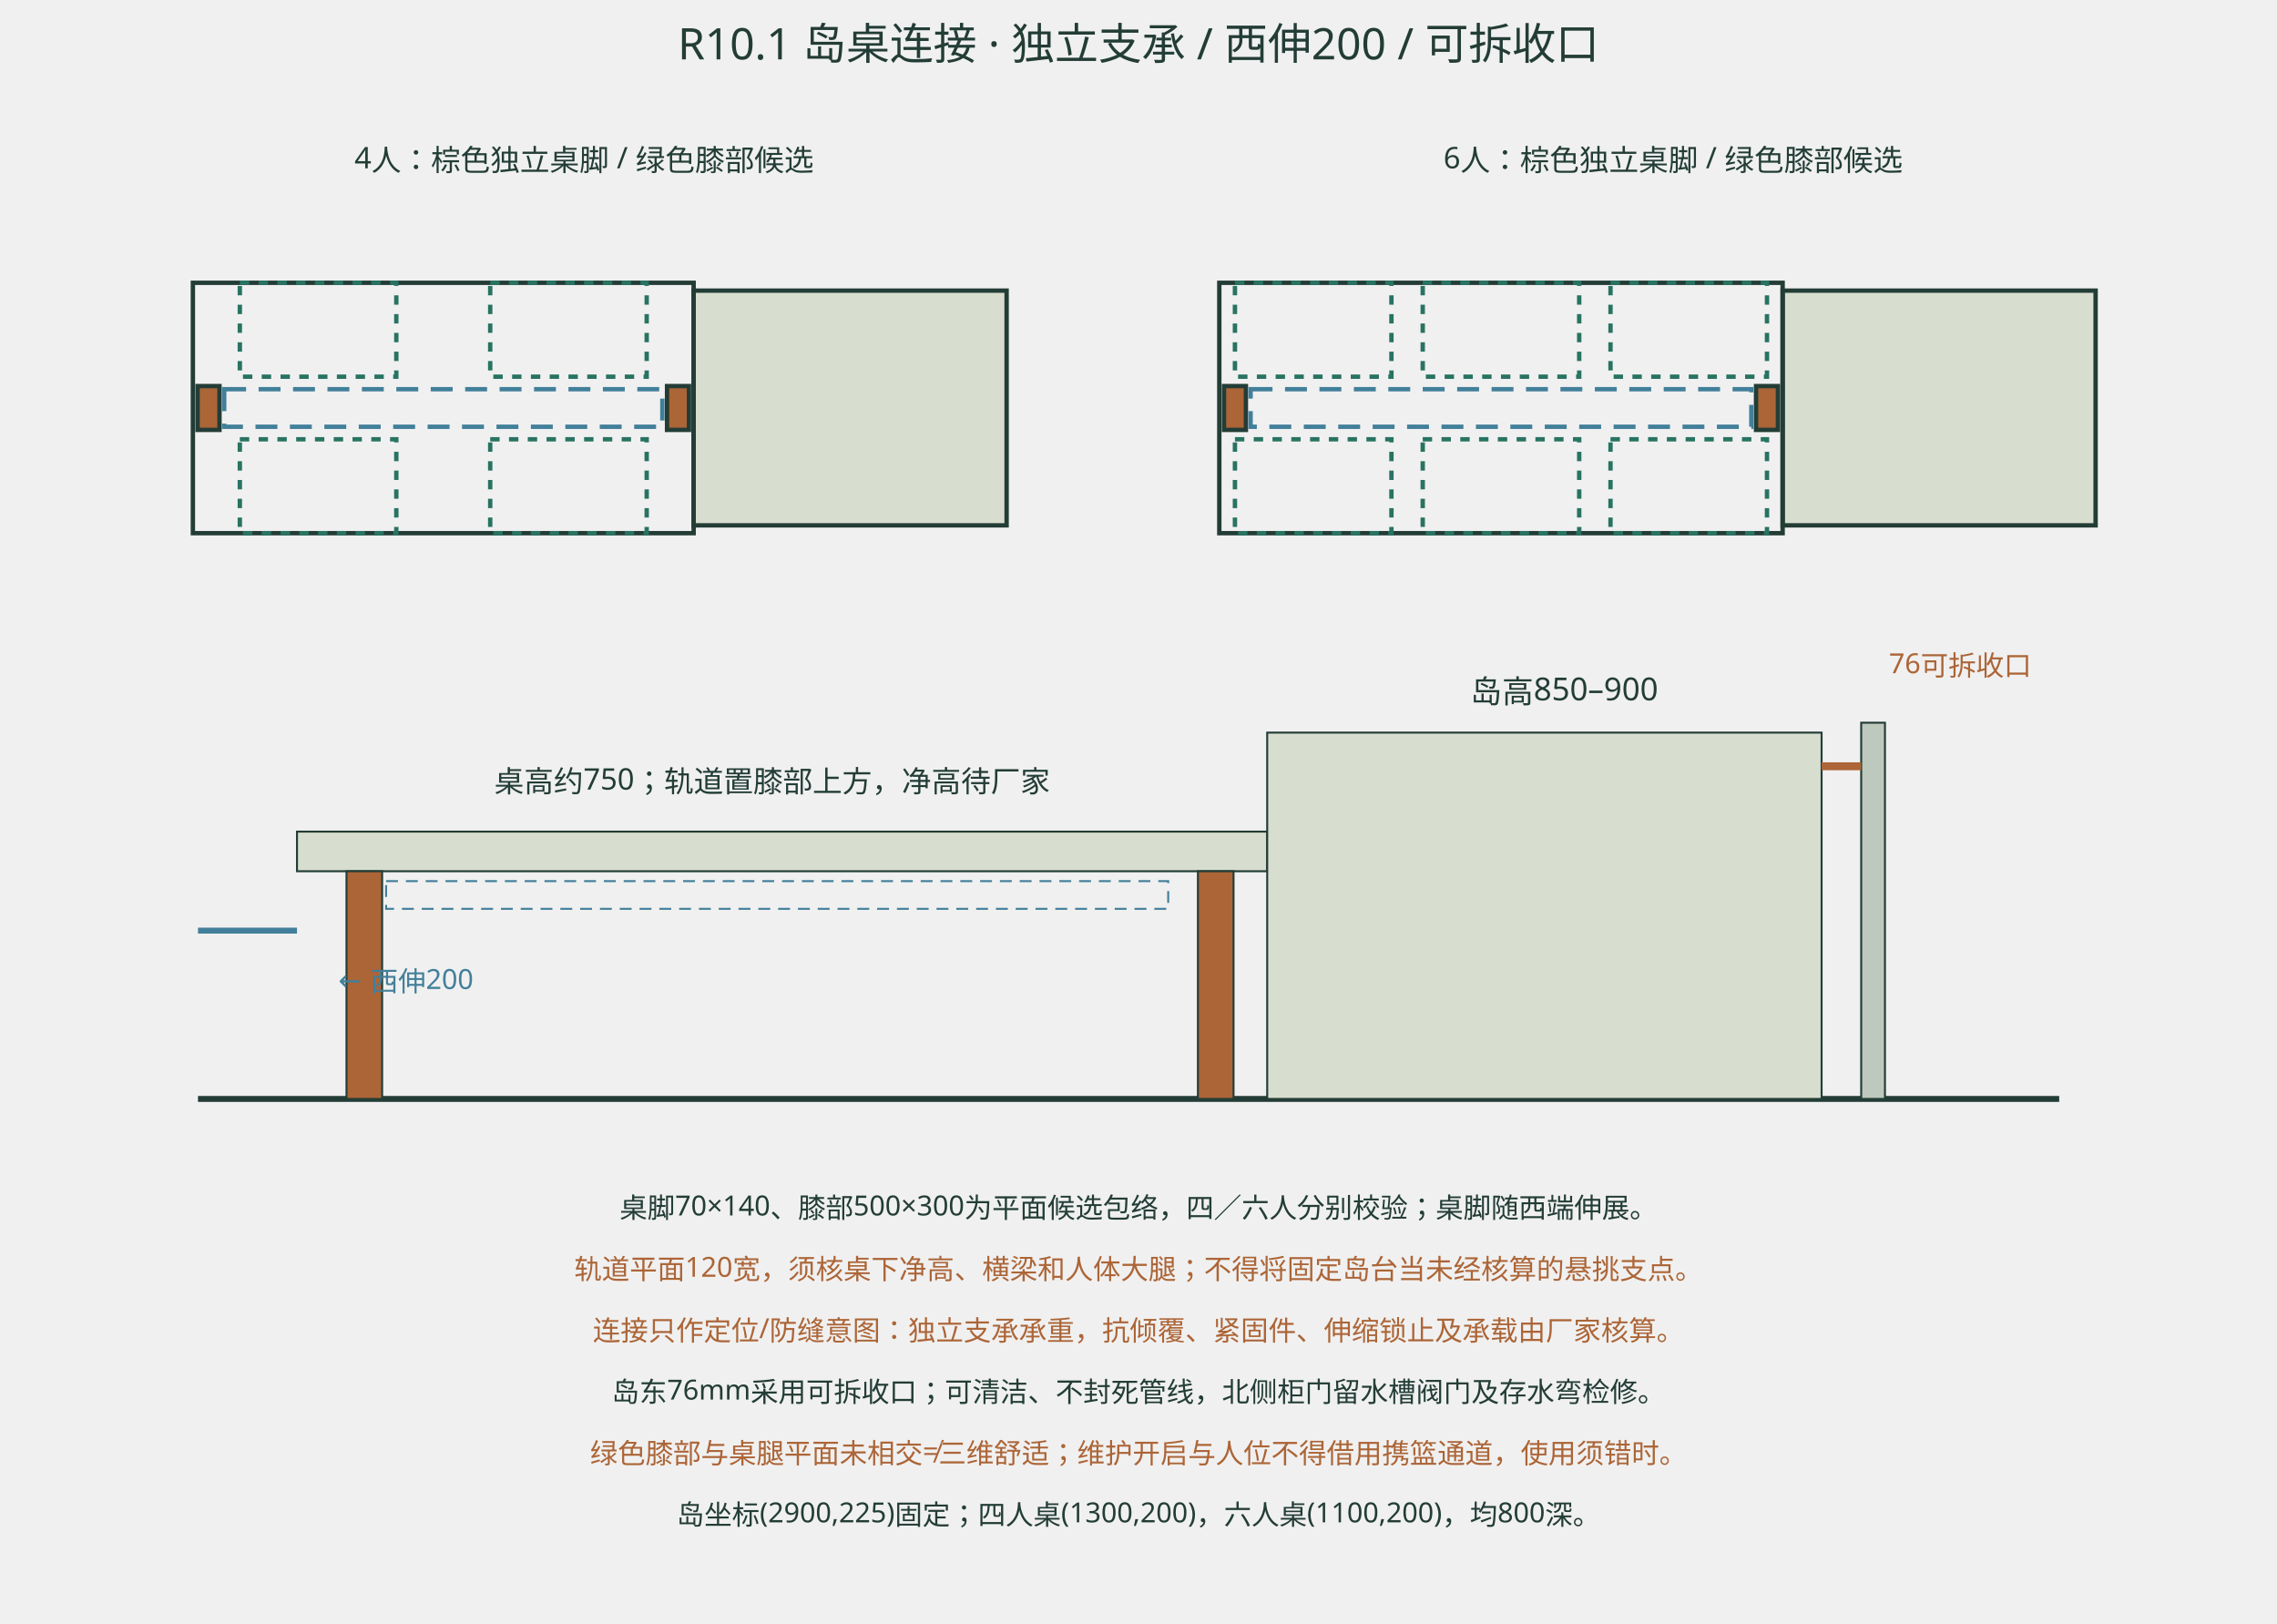
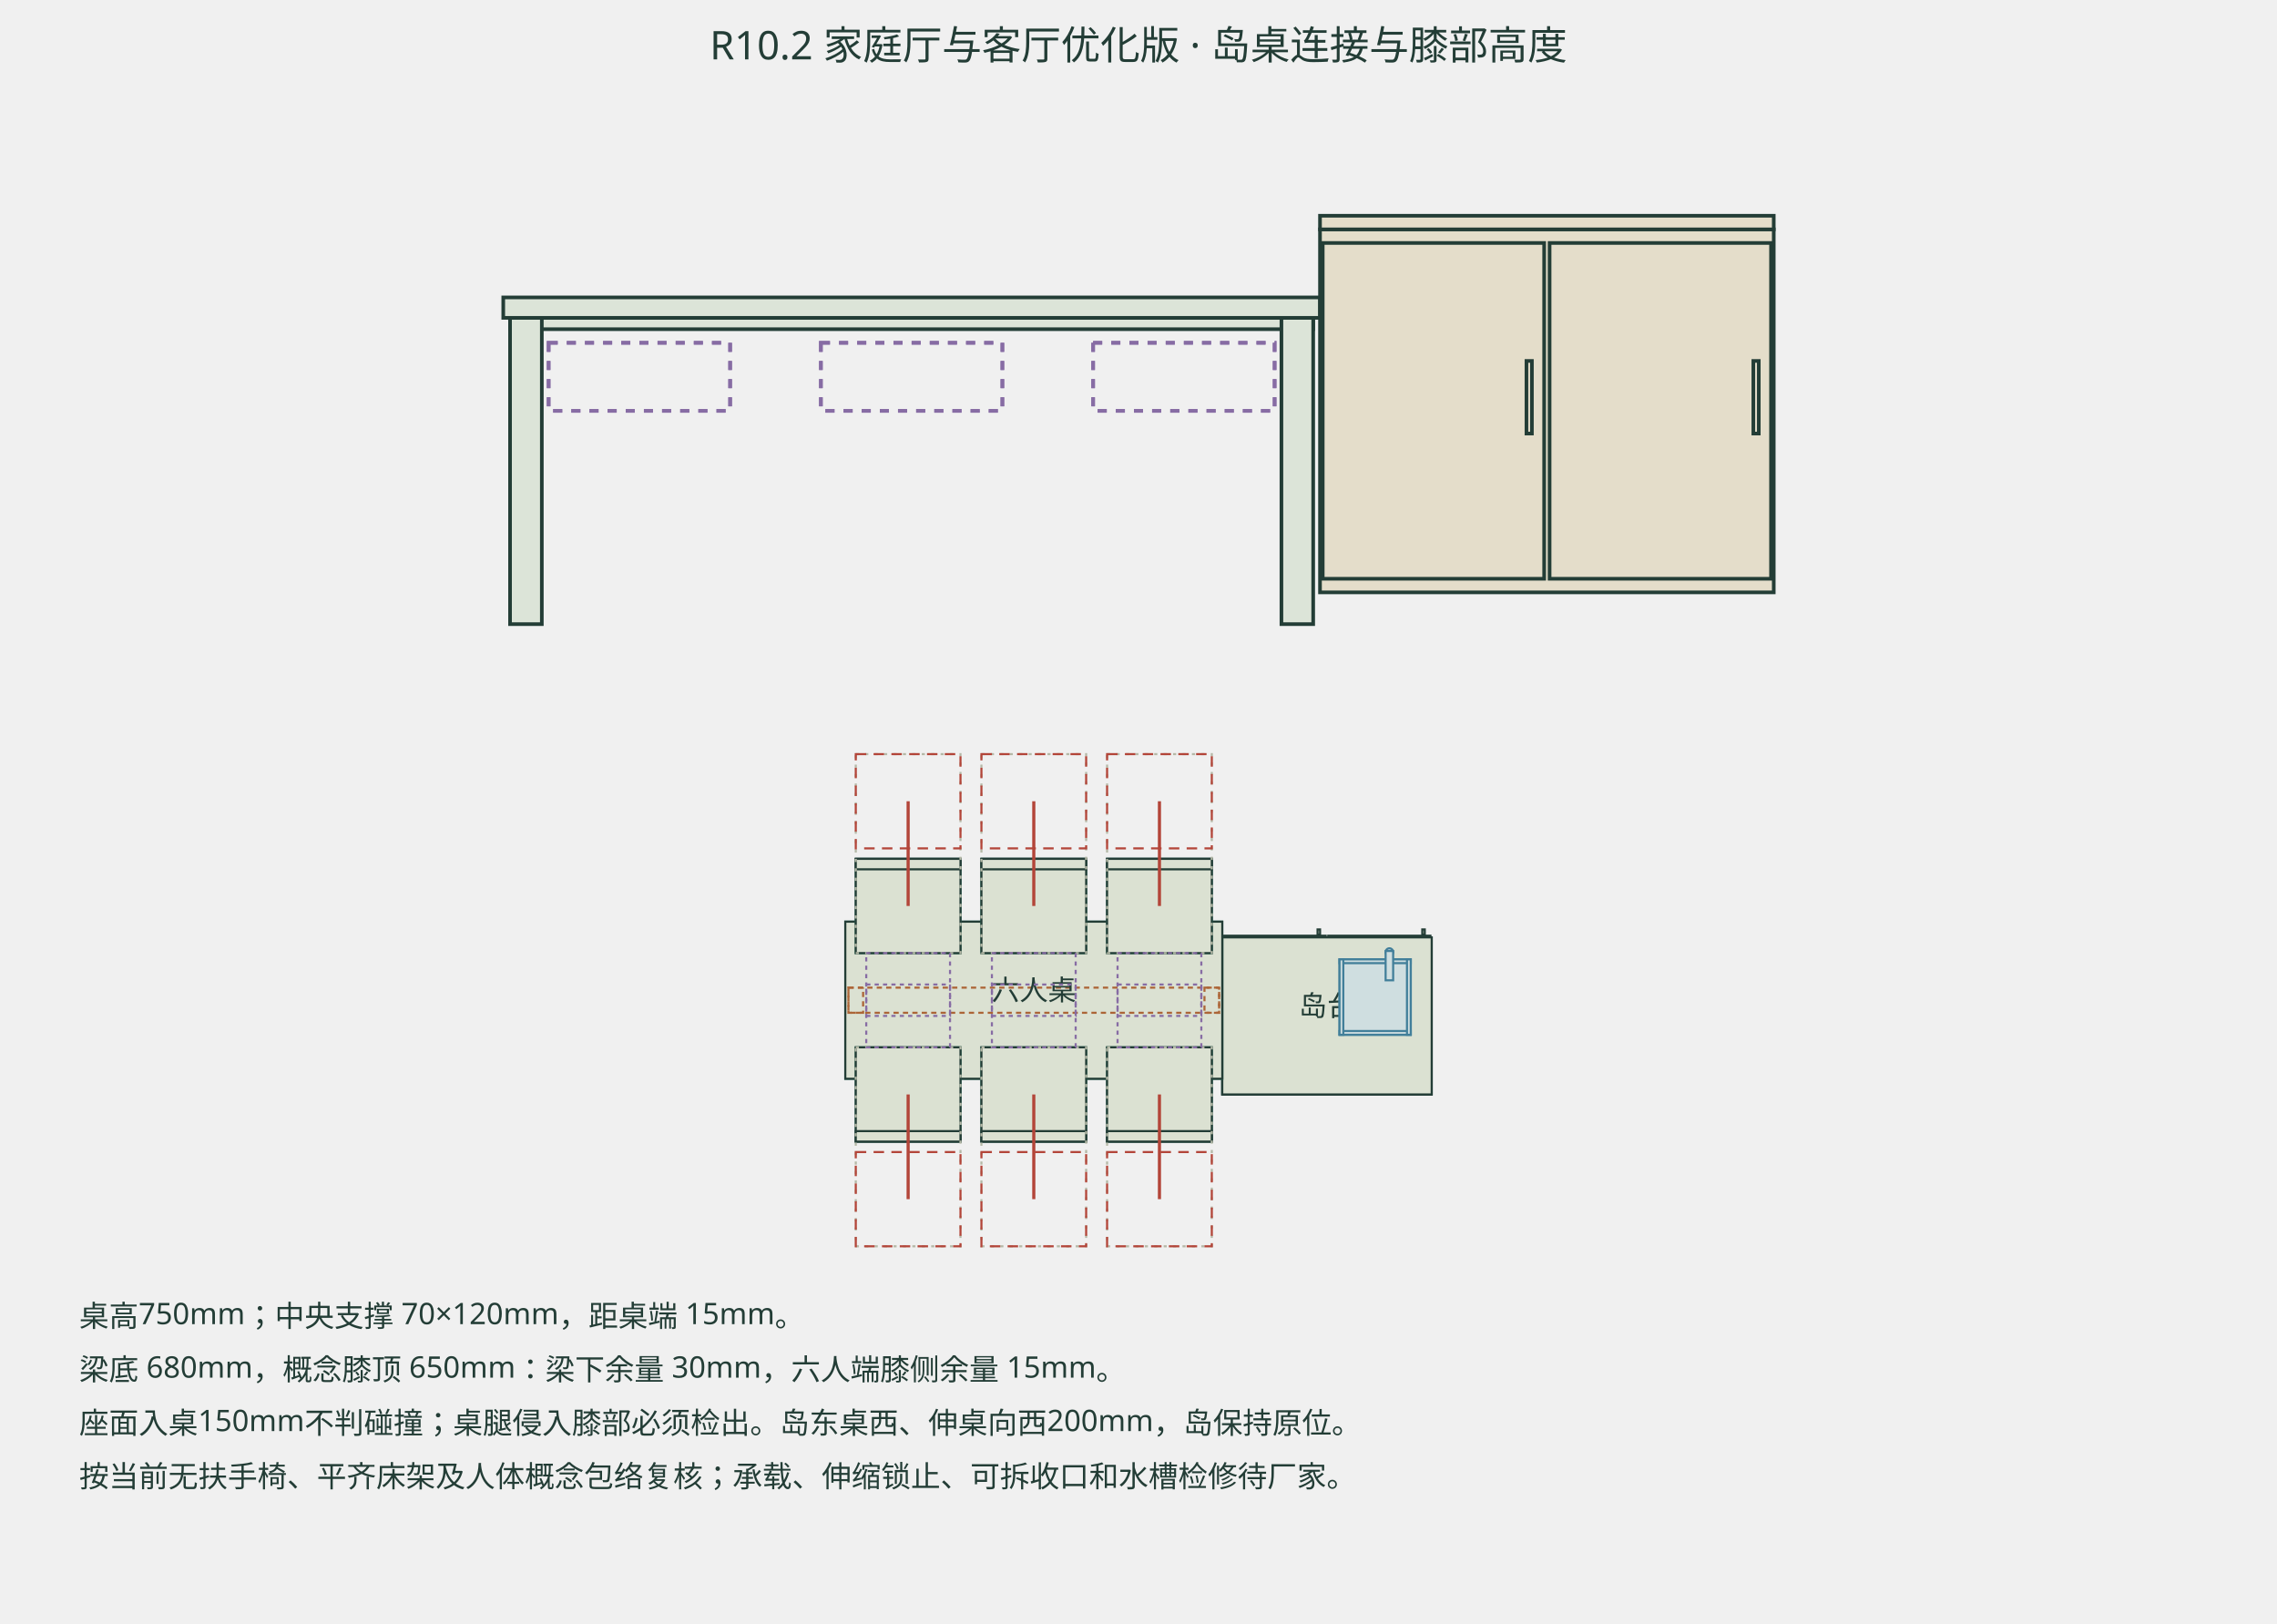
- <svg xmlns="http://www.w3.org/2000/svg" viewBox="0 0 1150 820" role="img" aria-label="R10.1 岛桌连接 · 独立支承 / 西伸200 / 可拆收口">
-   <g font-family="Microsoft YaHei, sans-serif">
-     <text x="575.0" y="30" font-size="22" fill="#233d36" text-anchor="middle">R10.1 岛桌连接 · 独立支承 / 西伸200 / 可拆收口</text>
-     <svg x="50" y="110" width="490" height="200" viewBox="1000 50 3100 1150">
-       <g data-model="a398ea4fa54fd755995154d0015040b848deebf1966e73c0f9668fc84c76d69b" transform="translate(0 0) scale(1)">
-         <g stroke-width="14">
-           <g data-object="island" data-box="2900,225,1000,750">
-             <rect x="2900" y="225" width="1000" height="750" fill="#d8decf" stroke="#233d36" stroke-dasharray="" />
-           </g>
-           <g data-object="table" data-box="1300,200,1600,800">
-             <rect x="1300" y="200" width="1600" height="800" fill="none" stroke="#233d36" stroke-dasharray="" />
-           </g>
-           <g data-object="leg-4-0" data-box="1315,530,70,140">
-             <rect x="1315" y="530" width="70" height="140" fill="#ac6537" stroke="#233d36" stroke-dasharray="" />
-           </g>
-           <g data-object="leg-4-1" data-box="2815,530,70,140">
-             <rect x="2815" y="530" width="70" height="140" fill="#ac6537" stroke="#233d36" stroke-dasharray="" />
-           </g>
-           <g data-object="knee-4-0" data-box="1450.0,200,500,300">
-             <rect x="1450.0" y="200" width="500" height="300" fill="none" stroke="#287361" stroke-dasharray="30 30" />
-           </g>
-           <g data-object="knee-4-1" data-box="1450.0,700,500,300">
-             <rect x="1450.0" y="700" width="500" height="300" fill="none" stroke="#287361" stroke-dasharray="30 30" />
-           </g>
-           <g data-object="knee-4-2" data-box="2250.0,200,500,300">
-             <rect x="2250.0" y="200" width="500" height="300" fill="none" stroke="#287361" stroke-dasharray="30 30" />
-           </g>
-           <g data-object="knee-4-3" data-box="2250.0,700,500,300">
-             <rect x="2250.0" y="700" width="500" height="300" fill="none" stroke="#287361" stroke-dasharray="30 30" />
-           </g>
-           <g data-object="rail" data-box="1400,540,1400,120">
-             <rect x="1400" y="540" width="1400" height="120" fill="none" stroke="#427f9a" stroke-dasharray="70 40" />
+ <svg xmlns="http://www.w3.org/2000/svg" viewBox="0 0 1150 820" role="img">
+   <g font-family="Microsoft YaHei,sans-serif">
+     <text x="575.0" y="30" font-size="20" fill="#233d36" text-anchor="middle">R10.2 家庭厅与客厅优化版 · 岛桌连接与膝部高度</text>
+     <svg x="30" y="70" width="1090" height="275" viewBox="1000 -1100 3000 1200">
+       <defs>
+         <clipPath id="clip_8c049fd39115">
+           <rect x="1000" y="-1100" width="3000" height="1200" fill="white" stroke="none" stroke-dasharray="" />
+         </clipPath>
+       </defs>
+       <g clip-path="url(#clip_8c049fd39115)">
+         <g data-model="f4d17fa99b07b56395af44943bc0527c9c5430929c94793991c00c225e3214c0" transform="translate(0 0) scale(1)">
+           <g stroke-width="8">
+             <polygon data-part="table6_beam" data-axes="0,2" points="1115,-705 2885,-705 2885,-680 1115,-680" fill="#dce4d8" stroke="#233d36" stroke-dasharray="" />
+             <polygon data-part="table6_support0" data-axes="0,2" points="1115,-705 1185,-705 1185,-30.0 1115,-30.0" fill="#dce4d8" stroke="#233d36" stroke-dasharray="" />
+             <polygon data-part="table6_support1" data-axes="0,2" points="2815,-705 2885,-705 2885,-30.0 2815,-30.0" fill="#dce4d8" stroke="#233d36" stroke-dasharray="" />
+             <polygon data-part="table6_top" data-axes="0,2" points="1100,-750.0 2900,-750.0 2900,-705 1100,-705" fill="#dce4d8" stroke="#233d36" stroke-dasharray="" />
+             <rect x="1200" y="-650.0" width="400" height="150" fill="none" stroke="#876ca4" stroke-dasharray="20 20" />
+             <rect x="1800.0" y="-650.0" width="400" height="150" fill="none" stroke="#876ca4" stroke-dasharray="20 20" />
+             <rect x="2400.0" y="-650.0" width="400" height="150" fill="none" stroke="#876ca4" stroke-dasharray="20 20" />
+             <rect x="1200" y="-650.0" width="400" height="150" fill="none" stroke="#876ca4" stroke-dasharray="20 20" />
+             <rect x="1800.0" y="-650.0" width="400" height="150" fill="none" stroke="#876ca4" stroke-dasharray="20 20" />
+             <rect x="2400.0" y="-650.0" width="400" height="150" fill="none" stroke="#876ca4" stroke-dasharray="20 20" />
+             <polygon data-part="island_carcass" data-axes="0,2" points="2900,-900 3900,-900 3900,-100 2900,-100" fill="#e4ddca" stroke="#233d36" stroke-dasharray="" />
+             <polygon data-part="island_counter" data-axes="0,2" points="2900,-930 3900,-930 3900,-900 2900,-900" fill="#e4ddca" stroke="#233d36" stroke-dasharray="" />
+             <polygon data-part="island_front0" data-axes="0,2" points="2906,-870.0 3394,-870.0 3394,-130.0 2906,-130.0" fill="#e4ddca" stroke="#233d36" stroke-dasharray="" />
+             <polygon data-part="island_front1" data-axes="0,2" points="3406,-870.0 3894,-870.0 3894,-130.0 3406,-130.0" fill="#e4ddca" stroke="#233d36" stroke-dasharray="" />
+             <polygon data-part="island_pull0" data-axes="0,2" points="3355,-610 3367,-610 3367,-450 3355,-450" fill="#e4ddca" stroke="#233d36" stroke-dasharray="" />
+             <polygon data-part="island_pull1" data-axes="0,2" points="3855,-610 3867,-610 3867,-450 3855,-450" fill="#e4ddca" stroke="#233d36" stroke-dasharray="" />
          </g>
        </g>
      </g>
    </svg>
-     <text x="295" y="85" font-size="15" fill="#233d36" text-anchor="middle">4人：棕色独立桌脚 / 绿色膝部候选</text>
-     <svg x="600" y="110" width="490" height="200" viewBox="1000 50 3100 1150">
-       <g data-model="a398ea4fa54fd755995154d0015040b848deebf1966e73c0f9668fc84c76d69b" transform="translate(0 0) scale(1)">
-         <g stroke-width="14">
-           <g data-object="island" data-box="2900,225,1000,750">
-             <rect x="2900" y="225" width="1000" height="750" fill="#d8decf" stroke="#233d36" stroke-dasharray="" />
-           </g>
-           <g data-object="table" data-box="1100,200,1800,800">
-             <rect x="1100" y="200" width="1800" height="800" fill="none" stroke="#233d36" stroke-dasharray="" />
-           </g>
-           <g data-object="leg-6-0" data-box="1115,530,70,140">
-             <rect x="1115" y="530" width="70" height="140" fill="#ac6537" stroke="#233d36" stroke-dasharray="" />
-           </g>
-           <g data-object="leg-6-1" data-box="2815,530,70,140">
-             <rect x="2815" y="530" width="70" height="140" fill="#ac6537" stroke="#233d36" stroke-dasharray="" />
-           </g>
-           <g data-object="knee-6-0" data-box="1150.0,200,500,300">
-             <rect x="1150.0" y="200" width="500" height="300" fill="none" stroke="#287361" stroke-dasharray="30 30" />
-           </g>
-           <g data-object="knee-6-1" data-box="1150.0,700,500,300">
-             <rect x="1150.0" y="700" width="500" height="300" fill="none" stroke="#287361" stroke-dasharray="30 30" />
-           </g>
-           <g data-object="knee-6-2" data-box="1750.0,200,500,300">
-             <rect x="1750.0" y="200" width="500" height="300" fill="none" stroke="#287361" stroke-dasharray="30 30" />
-           </g>
-           <g data-object="knee-6-3" data-box="1750.0,700,500,300">
-             <rect x="1750.0" y="700" width="500" height="300" fill="none" stroke="#287361" stroke-dasharray="30 30" />
-           </g>
-           <g data-object="knee-6-4" data-box="2350.0,200,500,300">
-             <rect x="2350.0" y="200" width="500" height="300" fill="none" stroke="#287361" stroke-dasharray="30 30" />
-           </g>
-           <g data-object="knee-6-5" data-box="2350.0,700,500,300">
-             <rect x="2350.0" y="700" width="500" height="300" fill="none" stroke="#287361" stroke-dasharray="30 30" />
-           </g>
-           <g data-object="rail" data-box="1200,540,1600,120">
-             <rect x="1200" y="540" width="1600" height="120" fill="none" stroke="#427f9a" stroke-dasharray="70 40" />
+     <svg x="30" y="365" width="1090" height="275" viewBox="950 -800 3100 2600">
+       <defs>
+         <clipPath id="clip_21e76651a3c5">
+           <rect x="950" y="-800" width="3100" height="2600" fill="white" stroke="none" stroke-dasharray="" />
+         </clipPath>
+       </defs>
+       <g clip-path="url(#clip_21e76651a3c5)">
+         <g data-model="f4d17fa99b07b56395af44943bc0527c9c5430929c94793991c00c225e3214c0" transform="translate(0 0) scale(1)">
+           <g stroke-width="10">
+             <g data-config-object="fridge" data-box="100.0,2248.0,975.0,750.0">
+               <rect x="100.0" y="2248.0" width="975.0" height="750.0" fill="none" stroke="#287361" stroke-dasharray="" />
+             </g>
+             <polygon data-part="fridge_carcass" data-axes="0,1" points="100,2248 1075,2248 1075,2998 100,2998" fill="#dbe1d2" stroke="#233d36" stroke-dasharray="" />
+             <polygon data-part="fridge_front0" data-axes="0,1" points="106,2240 581.5,2240 581.5,2260 106,2260" fill="#dbe1d2" stroke="#233d36" stroke-dasharray="" />
+             <polygon data-part="fridge_front1" data-axes="0,1" points="593.5,2240 1069,2240 1069,2260 593.5,2260" fill="#dbe1d2" stroke="#233d36" stroke-dasharray="" />
+             <polygon data-part="fridge_pull0" data-axes="0,1" points="542.5,2210 554.5,2210 554.5,2235 542.5,2235" fill="#dbe1d2" stroke="#233d36" stroke-dasharray="" />
+             <polygon data-part="fridge_pull1" data-axes="0,1" points="1030,2210 1042,2210 1042,2235 1030,2235" fill="#dbe1d2" stroke="#233d36" stroke-dasharray="" />
+             <text x="587.5" y="2623.0" font-size="135" fill="#233d36" text-anchor="middle">冰箱</text>
+             <g data-config-object="tower" data-box="1075.0,2398.0,600.0,600.0">
+               <rect x="1075.0" y="2398.0" width="600.0" height="600.0" fill="none" stroke="#287361" stroke-dasharray="" />
+             </g>
+             <polygon data-part="tower_carcass" data-axes="0,1" points="1075,2398.0 1675,2398.0 1675,2998 1075,2998" fill="#dbe1d2" stroke="#233d36" stroke-dasharray="" />
+             <polygon data-part="tower_front0" data-axes="0,1" points="1081,2390 1669,2390 1669,2410 1081,2410" fill="#dbe1d2" stroke="#233d36" stroke-dasharray="" />
+             <polygon data-part="oven" data-axes="0,1" points="1100,2363 1650,2363 1650,2398.0 1100,2398.0" fill="#dbe1d2" stroke="#233d36" stroke-dasharray="" />
+             <polygon data-part="oven_handle" data-axes="0,1" points="1165,2333 1585,2333 1585,2363 1165,2363" fill="#dbe1d2" stroke="#233d36" stroke-dasharray="" />
+             <polygon data-part="tower_pull0" data-axes="0,1" points="1630.0,2360 1642,2360 1642,2385 1630.0,2385" fill="#dbe1d2" stroke="#233d36" stroke-dasharray="" />
+             <polygon data-part="steam_oven" data-axes="0,1" points="1100,2363 1650,2363 1650,2398.0 1100,2398.0" fill="#dbe1d2" stroke="#233d36" stroke-dasharray="" />
+             <polygon data-part="steam_oven_handle" data-axes="0,1" points="1165,2333 1585,2333 1585,2363 1165,2363" fill="#dbe1d2" stroke="#233d36" stroke-dasharray="" />
+             <text x="1375.0" y="2698.0" font-size="135" fill="#233d36" text-anchor="middle">蒸／烤</text>
+             <g data-config-object="coffee" data-box="1675.0,2398.0,1800.0,600.0">
+               <rect x="1675.0" y="2398.0" width="1800.0" height="600.0" fill="none" stroke="#287361" stroke-dasharray="" />
+             </g>
+             <polygon data-part="coffee_carcass" data-axes="0,1" points="1675,2398.0 3475,2398.0 3475,2998 1675,2998" fill="#dbe1d2" stroke="#233d36" stroke-dasharray="" />
+             <polygon data-part="coffee_front0" data-axes="0,1" points="1681,2390 2119,2390 2119,2410 1681,2410" fill="#dbe1d2" stroke="#233d36" stroke-dasharray="" />
+             <polygon data-part="coffee_front1" data-axes="0,1" points="2131,2390 2569,2390 2569,2410 2131,2410" fill="#dbe1d2" stroke="#233d36" stroke-dasharray="" />
+             <polygon data-part="coffee_front2" data-axes="0,1" points="2581,2390 3019,2390 3019,2410 2581,2410" fill="#dbe1d2" stroke="#233d36" stroke-dasharray="" />
+             <polygon data-part="coffee_front3" data-axes="0,1" points="3031,2390 3469,2390 3469,2410 3031,2410" fill="#dbe1d2" stroke="#233d36" stroke-dasharray="" />
+             <polygon data-part="coffee_pull0" data-axes="0,1" points="2080,2360 2092,2360 2092,2385 2080,2385" fill="#dbe1d2" stroke="#233d36" stroke-dasharray="" />
+             <polygon data-part="coffee_pull1" data-axes="0,1" points="2530,2360 2542,2360 2542,2385 2530,2385" fill="#dbe1d2" stroke="#233d36" stroke-dasharray="" />
+             <polygon data-part="coffee_pull2" data-axes="0,1" points="2980,2360 2992,2360 2992,2385 2980,2385" fill="#dbe1d2" stroke="#233d36" stroke-dasharray="" />
+             <polygon data-part="coffee_pull3" data-axes="0,1" points="3430,2360 3442,2360 3442,2385 3430,2385" fill="#dbe1d2" stroke="#233d36" stroke-dasharray="" />
+             <polygon data-part="coffee_counter" data-axes="0,1" points="1675,2398.0 3475,2398.0 3475,2998 1675,2998" fill="#dbe1d2" stroke="#233d36" stroke-dasharray="" />
+             <polygon data-part="coffee_machine" data-axes="0,1" points="1795,2488 2115,2488 2115,2848 1795,2848" fill="#dbe1d2" stroke="#233d36" stroke-dasharray="" />
+             <polygon data-part="grinder" data-axes="0,1" points="2205,2568 2385,2568 2385,2798 2205,2798" fill="#dbe1d2" stroke="#233d36" stroke-dasharray="" />
+             <polygon data-part="cup0" data-axes="0,1" points="2479,2698 2480.227,2688.683 2483.823,2680 2489.544,2672.544 2497,2666.823 2505.683,2663.227 2515,2662 2524.318,2663.227 2533,2666.823 2540.456,2672.544 2546.177,2680 2549.773,2688.683 2551,2698 2549.773,2707.317 2546.177,2716 2540.456,2723.456 2533,2729.177 2524.318,2732.773 2515,2734 2505.683,2732.773 2497,2729.177 2489.544,2723.456 2483.823,2716 2480.227,2707.317" fill="#dbe1d2" stroke="#233d36" stroke-dasharray="" />
+             <polygon data-part="cup1" data-axes="0,1" points="2599,2698 2600.227,2688.683 2603.823,2680 2609.544,2672.544 2617,2666.823 2625.683,2663.227 2635,2662 2644.317,2663.227 2653,2666.823 2660.456,2672.544 2666.177,2680 2669.773,2688.683 2671.0,2698 2669.773,2707.317 2666.177,2716 2660.456,2723.456 2653,2729.177 2644.317,2732.773 2635,2734 2625.683,2732.773 2617,2729.177 2609.544,2723.456 2603.823,2716 2600.227,2707.317" fill="#dbe1d2" stroke="#233d36" stroke-dasharray="" />
+             <polygon data-part="cup_rim0" data-axes="0,1" points="2477.0,2698 2478.295,2688.165 2482.091,2679 2488.13,2671.13 2496,2665.091 2505.165,2661.295 2515,2660 2524.835,2661.295 2534,2665.091 2541.87,2671.13 2547.909,2679 2551.705,2688.165 2553,2698 2551.705,2707.835 2547.909,2717 2541.87,2724.87 2534,2730.909 2524.835,2734.705 2515,2736 2505.165,2734.705 2496,2730.909 2488.13,2724.87 2482.091,2717 2478.295,2707.835" fill="#dbe1d2" stroke="#233d36" stroke-dasharray="" />
+             <polygon data-part="cup_rim1" data-axes="0,1" points="2597,2698 2598.295,2688.165 2602.091,2679 2608.13,2671.13 2616,2665.091 2625.165,2661.295 2635,2660 2644.835,2661.295 2654,2665.091 2661.87,2671.13 2667.909,2679 2671.705,2688.165 2673,2698 2671.705,2707.835 2667.909,2717 2661.87,2724.87 2654,2730.909 2644.835,2734.705 2635,2736 2625.165,2734.705 2616,2730.909 2608.13,2724.87 2602.091,2717 2598.295,2707.835" fill="#dbe1d2" stroke="#233d36" stroke-dasharray="" />
+             <polygon data-part="coffee_cup_storage" data-axes="0,1" points="1795,2818 2715,2818 2715,2998 1795,2998" fill="#dbe1d2" stroke="#233d36" stroke-dasharray="" />
+             <text x="2575.0" y="2698.0" font-size="135" fill="#233d36" text-anchor="middle">咖啡柜</text>
+             <g data-config-object="island" data-box="2900.0,225.0,1000.0,750.0">
+               <rect x="2900.0" y="225.0" width="1000.0" height="750.0" fill="none" stroke="#287361" stroke-dasharray="" />
+             </g>
+             <polygon data-part="island_carcass" data-axes="0,1" points="2900,225 3900,225 3900,975 2900,975" fill="#dbe1d2" stroke="#233d36" stroke-dasharray="" />
+             <polygon data-part="island_front0" data-axes="0,1" points="2906,217 3394,217 3394,237.0 2906,237.0" fill="#dbe1d2" stroke="#233d36" stroke-dasharray="" />
+             <polygon data-part="island_front1" data-axes="0,1" points="3406,217 3894,217 3894,237.0 3406,237.0" fill="#dbe1d2" stroke="#233d36" stroke-dasharray="" />
+             <polygon data-part="island_pull0" data-axes="0,1" points="3355,187 3367,187 3367,212.0 3355,212.0" fill="#dbe1d2" stroke="#233d36" stroke-dasharray="" />
+             <polygon data-part="island_pull1" data-axes="0,1" points="3855,187 3867,187 3867,212.0 3855,212.0" fill="#dbe1d2" stroke="#233d36" stroke-dasharray="" />
+             <polygon data-part="island_counter" data-axes="0,1" points="2900,225 3900,225 3900,975 2900,975" fill="#dbe1d2" stroke="#233d36" stroke-dasharray="" />
+             <text x="3400.0" y="600.0" font-size="135" fill="#233d36" text-anchor="middle">岛台</text>
+             <g data-config-object="table6" data-box="1100.0,150.0,1800.0,750.0">
+               <rect x="1100.0" y="150.0" width="1800.0" height="750.0" fill="none" stroke="#287361" stroke-dasharray="" />
+             </g>
+             <polygon data-part="table6_support0" data-axes="0,1" points="1115,465 1185,465 1185,585 1115,585" fill="#dbe1d2" stroke="#233d36" stroke-dasharray="" />
+             <polygon data-part="table6_support1" data-axes="0,1" points="2815,465 2885,465 2885,585 2815,585" fill="#dbe1d2" stroke="#233d36" stroke-dasharray="" />
+             <polygon data-part="table6_beam" data-axes="0,1" points="1115,465 2885,465 2885,585 1115,585" fill="#dbe1d2" stroke="#233d36" stroke-dasharray="" />
+             <polygon data-part="table6_top" data-axes="0,1" points="1100,150 2900,150 2900,900 1100,900" fill="#dbe1d2" stroke="#233d36" stroke-dasharray="" />
+             <polygon data-part="table6_beam" data-axes="0,1" points="1115,465 2885,465 2885,585 1115,585" fill="none" stroke="#ac6537" stroke-dasharray="25 20" />
+             <polygon data-part="table6_support0" data-axes="0,1" points="1115,465 1185,465 1185,585 1115,585" fill="none" stroke="#ac6537" stroke-dasharray="25 20" />
+             <polygon data-part="table6_support1" data-axes="0,1" points="2815,465 2885,465 2885,585 2815,585" fill="none" stroke="#ac6537" stroke-dasharray="25 20" />
+             <text x="2000.0" y="525.0" font-size="135" fill="#233d36" text-anchor="middle">六人桌</text>
+             <g data-config-object="chair6_0" data-box="1150.0,-150.0,500.0,450.0">
+               <rect x="1150.0" y="-150.0" width="500.0" height="450.0" fill="none" stroke="#287361" stroke-dasharray="" />
+             </g>
+             <polygon data-part="chair6_0_leg0" data-axes="0,1" points="1220,190.0 1260,190.0 1260,230 1220,230" fill="#dbe1d2" stroke="#233d36" stroke-dasharray="" />
+             <polygon data-part="chair6_0_leg1" data-axes="0,1" points="1540,190.0 1580,190.0 1580,230 1540,230" fill="#dbe1d2" stroke="#233d36" stroke-dasharray="" />
+             <polygon data-part="chair6_0_leg2" data-axes="0,1" points="1220,-80.0 1260,-80.0 1260,-40.0 1220,-40.0" fill="#dbe1d2" stroke="#233d36" stroke-dasharray="" />
+             <polygon data-part="chair6_0_leg3" data-axes="0,1" points="1540,-80.0 1580,-80.0 1580,-40.0 1540,-40.0" fill="#dbe1d2" stroke="#233d36" stroke-dasharray="" />
+             <polygon data-part="chair6_0_seat" data-axes="0,1" points="1150,-150 1650,-150 1650,300 1150,300" fill="#dbe1d2" stroke="#233d36" stroke-dasharray="" />
+             <polygon data-part="chair6_0_back" data-axes="0,1" points="1150,-150 1650,-150 1650,-100.0 1150,-100.0" fill="#dbe1d2" stroke="#233d36" stroke-dasharray="" />
+             <g data-object="chair6_0_travel" data-box="1150.0,-650.0,500.0,950.0">
+               <rect x="1150.0" y="-650.0" width="500.0" height="950.0" fill="none" stroke="#b5b9a7" stroke-dasharray="15 30" />
+             </g>
+             <g data-object="chair6_0_pulled" data-box="1150.0,-650.0,500.0,450.0">
+               <rect x="1150.0" y="-650.0" width="500.0" height="450.0" fill="none" stroke="#b34539" stroke-dasharray="50 35" />
+             </g>
+             <polyline points="1400.0,75.0 1400.0,-425.0" fill="none" stroke="#b34539" stroke-width="15" stroke-dasharray="" />
+             <g data-object="chair6_0_knees" data-box="1200.0,300.0,400.0,300.0">
+               <rect x="1200.0" y="300.0" width="400.0" height="300.0" fill="none" stroke="#876ca4" stroke-dasharray="20 20" />
+             </g>
+             <g data-config-object="chair6_1" data-box="1750.0,-150.0,500.0,450.0">
+               <rect x="1750.0" y="-150.0" width="500.0" height="450.0" fill="none" stroke="#287361" stroke-dasharray="" />
+             </g>
+             <polygon data-part="chair6_1_leg0" data-axes="0,1" points="1820,190.0 1860,190.0 1860,230 1820,230" fill="#dbe1d2" stroke="#233d36" stroke-dasharray="" />
+             <polygon data-part="chair6_1_leg1" data-axes="0,1" points="2140,190.0 2180,190.0 2180,230 2140,230" fill="#dbe1d2" stroke="#233d36" stroke-dasharray="" />
+             <polygon data-part="chair6_1_leg2" data-axes="0,1" points="1820,-80.0 1860,-80.0 1860,-40.0 1820,-40.0" fill="#dbe1d2" stroke="#233d36" stroke-dasharray="" />
+             <polygon data-part="chair6_1_leg3" data-axes="0,1" points="2140,-80.0 2180,-80.0 2180,-40.0 2140,-40.0" fill="#dbe1d2" stroke="#233d36" stroke-dasharray="" />
+             <polygon data-part="chair6_1_seat" data-axes="0,1" points="1750.0,-150 2250.0,-150 2250.0,300 1750.0,300" fill="#dbe1d2" stroke="#233d36" stroke-dasharray="" />
+             <polygon data-part="chair6_1_back" data-axes="0,1" points="1750.0,-150 2250.0,-150 2250.0,-100.0 1750.0,-100.0" fill="#dbe1d2" stroke="#233d36" stroke-dasharray="" />
+             <g data-object="chair6_1_travel" data-box="1750.0,-650.0,500.0,950.0">
+               <rect x="1750.0" y="-650.0" width="500.0" height="950.0" fill="none" stroke="#b5b9a7" stroke-dasharray="15 30" />
+             </g>
+             <g data-object="chair6_1_pulled" data-box="1750.0,-650.0,500.0,450.0">
+               <rect x="1750.0" y="-650.0" width="500.0" height="450.0" fill="none" stroke="#b34539" stroke-dasharray="50 35" />
+             </g>
+             <polyline points="2000.0,75.0 2000.0,-425.0" fill="none" stroke="#b34539" stroke-width="15" stroke-dasharray="" />
+             <g data-object="chair6_1_knees" data-box="1800.0,300.0,400.0,300.0">
+               <rect x="1800.0" y="300.0" width="400.0" height="300.0" fill="none" stroke="#876ca4" stroke-dasharray="20 20" />
+             </g>
+             <g data-config-object="chair6_2" data-box="2350.0,-150.0,500.0,450.0">
+               <rect x="2350.0" y="-150.0" width="500.0" height="450.0" fill="none" stroke="#287361" stroke-dasharray="" />
+             </g>
+             <polygon data-part="chair6_2_leg0" data-axes="0,1" points="2420,190.0 2460,190.0 2460,230 2420,230" fill="#dbe1d2" stroke="#233d36" stroke-dasharray="" />
+             <polygon data-part="chair6_2_leg1" data-axes="0,1" points="2740,190.0 2780,190.0 2780,230 2740,230" fill="#dbe1d2" stroke="#233d36" stroke-dasharray="" />
+             <polygon data-part="chair6_2_leg2" data-axes="0,1" points="2420,-80.0 2460,-80.0 2460,-40.0 2420,-40.0" fill="#dbe1d2" stroke="#233d36" stroke-dasharray="" />
+             <polygon data-part="chair6_2_leg3" data-axes="0,1" points="2740,-80.0 2780,-80.0 2780,-40.0 2740,-40.0" fill="#dbe1d2" stroke="#233d36" stroke-dasharray="" />
+             <polygon data-part="chair6_2_seat" data-axes="0,1" points="2350,-150 2850,-150 2850,300 2350,300" fill="#dbe1d2" stroke="#233d36" stroke-dasharray="" />
+             <polygon data-part="chair6_2_back" data-axes="0,1" points="2350,-150 2850,-150 2850,-100.0 2350,-100.0" fill="#dbe1d2" stroke="#233d36" stroke-dasharray="" />
+             <g data-object="chair6_2_travel" data-box="2350.0,-650.0,500.0,950.0">
+               <rect x="2350.0" y="-650.0" width="500.0" height="950.0" fill="none" stroke="#b5b9a7" stroke-dasharray="15 30" />
+             </g>
+             <g data-object="chair6_2_pulled" data-box="2350.0,-650.0,500.0,450.0">
+               <rect x="2350.0" y="-650.0" width="500.0" height="450.0" fill="none" stroke="#b34539" stroke-dasharray="50 35" />
+             </g>
+             <polyline points="2600.0,75.0 2600.0,-425.0" fill="none" stroke="#b34539" stroke-width="15" stroke-dasharray="" />
+             <g data-object="chair6_2_knees" data-box="2400.0,300.0,400.0,300.0">
+               <rect x="2400.0" y="300.0" width="400.0" height="300.0" fill="none" stroke="#876ca4" stroke-dasharray="20 20" />
+             </g>
+             <g data-config-object="chair6_3" data-box="1150.0,750.0,500.0,450.0">
+               <rect x="1150.0" y="750.0" width="500.0" height="450.0" fill="none" stroke="#287361" stroke-dasharray="" />
+             </g>
+             <polygon data-part="chair6_3_leg0" data-axes="0,1" points="1220,1090 1260,1090 1260,1130.0 1220,1130.0" fill="#dbe1d2" stroke="#233d36" stroke-dasharray="" />
+             <polygon data-part="chair6_3_leg1" data-axes="0,1" points="1540,1090 1580,1090 1580,1130.0 1540,1130.0" fill="#dbe1d2" stroke="#233d36" stroke-dasharray="" />
+             <polygon data-part="chair6_3_leg2" data-axes="0,1" points="1220,820 1260,820 1260,860 1220,860" fill="#dbe1d2" stroke="#233d36" stroke-dasharray="" />
+             <polygon data-part="chair6_3_leg3" data-axes="0,1" points="1540,820 1580,820 1580,860 1540,860" fill="#dbe1d2" stroke="#233d36" stroke-dasharray="" />
+             <polygon data-part="chair6_3_seat" data-axes="0,1" points="1150,750.0 1650,750.0 1650,1200 1150,1200" fill="#dbe1d2" stroke="#233d36" stroke-dasharray="" />
+             <polygon data-part="chair6_3_back" data-axes="0,1" points="1150,1150 1650,1150 1650,1200 1150,1200" fill="#dbe1d2" stroke="#233d36" stroke-dasharray="" />
+             <g data-object="chair6_3_travel" data-box="1150.0,750.0,500.0,950.0">
+               <rect x="1150.0" y="750.0" width="500.0" height="950.0" fill="none" stroke="#b5b9a7" stroke-dasharray="15 30" />
+             </g>
+             <g data-object="chair6_3_pulled" data-box="1150.0,1250.0,500.0,450.0">
+               <rect x="1150.0" y="1250.0" width="500.0" height="450.0" fill="none" stroke="#b34539" stroke-dasharray="50 35" />
+             </g>
+             <polyline points="1400.0,975.0 1400.0,1475.0" fill="none" stroke="#b34539" stroke-width="15" stroke-dasharray="" />
+             <g data-object="chair6_3_knees" data-box="1200.0,450.0,400.0,300.0">
+               <rect x="1200.0" y="450.0" width="400.0" height="300.0" fill="none" stroke="#876ca4" stroke-dasharray="20 20" />
+             </g>
+             <g data-config-object="chair6_4" data-box="1750.0,750.0,500.0,450.0">
+               <rect x="1750.0" y="750.0" width="500.0" height="450.0" fill="none" stroke="#287361" stroke-dasharray="" />
+             </g>
+             <polygon data-part="chair6_4_leg0" data-axes="0,1" points="1820,1090 1860,1090 1860,1130.0 1820,1130.0" fill="#dbe1d2" stroke="#233d36" stroke-dasharray="" />
+             <polygon data-part="chair6_4_leg1" data-axes="0,1" points="2140,1090 2180,1090 2180,1130.0 2140,1130.0" fill="#dbe1d2" stroke="#233d36" stroke-dasharray="" />
+             <polygon data-part="chair6_4_leg2" data-axes="0,1" points="1820,820 1860,820 1860,860 1820,860" fill="#dbe1d2" stroke="#233d36" stroke-dasharray="" />
+             <polygon data-part="chair6_4_leg3" data-axes="0,1" points="2140,820 2180,820 2180,860 2140,860" fill="#dbe1d2" stroke="#233d36" stroke-dasharray="" />
+             <polygon data-part="chair6_4_seat" data-axes="0,1" points="1750.0,750.0 2250.0,750.0 2250.0,1200 1750.0,1200" fill="#dbe1d2" stroke="#233d36" stroke-dasharray="" />
+             <polygon data-part="chair6_4_back" data-axes="0,1" points="1750.0,1150 2250.0,1150 2250.0,1200 1750.0,1200" fill="#dbe1d2" stroke="#233d36" stroke-dasharray="" />
+             <g data-object="chair6_4_travel" data-box="1750.0,750.0,500.0,950.0">
+               <rect x="1750.0" y="750.0" width="500.0" height="950.0" fill="none" stroke="#b5b9a7" stroke-dasharray="15 30" />
+             </g>
+             <g data-object="chair6_4_pulled" data-box="1750.0,1250.0,500.0,450.0">
+               <rect x="1750.0" y="1250.0" width="500.0" height="450.0" fill="none" stroke="#b34539" stroke-dasharray="50 35" />
+             </g>
+             <polyline points="2000.0,975.0 2000.0,1475.0" fill="none" stroke="#b34539" stroke-width="15" stroke-dasharray="" />
+             <g data-object="chair6_4_knees" data-box="1800.0,450.0,400.0,300.0">
+               <rect x="1800.0" y="450.0" width="400.0" height="300.0" fill="none" stroke="#876ca4" stroke-dasharray="20 20" />
+             </g>
+             <g data-config-object="chair6_5" data-box="2350.0,750.0,500.0,450.0">
+               <rect x="2350.0" y="750.0" width="500.0" height="450.0" fill="none" stroke="#287361" stroke-dasharray="" />
+             </g>
+             <polygon data-part="chair6_5_leg0" data-axes="0,1" points="2420,1090 2460,1090 2460,1130.0 2420,1130.0" fill="#dbe1d2" stroke="#233d36" stroke-dasharray="" />
+             <polygon data-part="chair6_5_leg1" data-axes="0,1" points="2740,1090 2780,1090 2780,1130.0 2740,1130.0" fill="#dbe1d2" stroke="#233d36" stroke-dasharray="" />
+             <polygon data-part="chair6_5_leg2" data-axes="0,1" points="2420,820 2460,820 2460,860 2420,860" fill="#dbe1d2" stroke="#233d36" stroke-dasharray="" />
+             <polygon data-part="chair6_5_leg3" data-axes="0,1" points="2740,820 2780,820 2780,860 2740,860" fill="#dbe1d2" stroke="#233d36" stroke-dasharray="" />
+             <polygon data-part="chair6_5_seat" data-axes="0,1" points="2350,750.0 2850,750.0 2850,1200 2350,1200" fill="#dbe1d2" stroke="#233d36" stroke-dasharray="" />
+             <polygon data-part="chair6_5_back" data-axes="0,1" points="2350,1150 2850,1150 2850,1200 2350,1200" fill="#dbe1d2" stroke="#233d36" stroke-dasharray="" />
+             <g data-object="chair6_5_travel" data-box="2350.0,750.0,500.0,950.0">
+               <rect x="2350.0" y="750.0" width="500.0" height="950.0" fill="none" stroke="#b5b9a7" stroke-dasharray="15 30" />
+             </g>
+             <g data-object="chair6_5_pulled" data-box="2350.0,1250.0,500.0,450.0">
+               <rect x="2350.0" y="1250.0" width="500.0" height="450.0" fill="none" stroke="#b34539" stroke-dasharray="50 35" />
+             </g>
+             <polyline points="2600.0,975.0 2600.0,1475.0" fill="none" stroke="#b34539" stroke-width="15" stroke-dasharray="" />
+             <g data-object="chair6_5_knees" data-box="2400.0,450.0,400.0,300.0">
+               <rect x="2400.0" y="450.0" width="400.0" height="300.0" fill="none" stroke="#876ca4" stroke-dasharray="20 20" />
+             </g>
+             <g data-config-object="hob" data-box="1720.0,-2724.0,680.0,600.0">
+               <rect x="1720.0" y="-2724.0" width="680.0" height="600.0" fill="none" stroke="#287361" stroke-dasharray="" />
+             </g>
+             <polygon data-part="hob_carcass" data-axes="0,1" points="1720,-2724 2400,-2724 2400,-2124 1720,-2124" fill="#dbe1d2" stroke="#233d36" stroke-dasharray="" />
+             <polygon data-part="hob_front0" data-axes="0,1" points="1726,-2124 2394,-2124 2394,-2104 1726,-2104" fill="#dbe1d2" stroke="#233d36" stroke-dasharray="" />
+             <polygon data-part="hob_pull0" data-axes="0,1" points="2355,-2104 2367,-2104 2367,-2079.0 2355,-2079.0" fill="#dbe1d2" stroke="#233d36" stroke-dasharray="" />
+             <polygon data-part="hob_counter" data-axes="0,1" points="1720,-2724 2400,-2724 2400,-2124 1720,-2124" fill="#dbe1d2" stroke="#233d36" stroke-dasharray="" />
+             <text x="2060.0" y="-2424.0" font-size="135" fill="#233d36" text-anchor="middle">灶台</text>
+             <g data-config-object="prep" data-box="2400.0,-2724.0,800.0,600.0">
+               <rect x="2400.0" y="-2724.0" width="800.0" height="600.0" fill="none" stroke="#287361" stroke-dasharray="" />
+             </g>
+             <polygon data-part="prep_carcass" data-axes="0,1" points="2400,-2724 3200,-2724 3200,-2124 2400,-2124" fill="#dbe1d2" stroke="#233d36" stroke-dasharray="" />
+             <polygon data-part="prep_front0" data-axes="0,1" points="2406,-2124 2794,-2124 2794,-2104 2406,-2104" fill="#dbe1d2" stroke="#233d36" stroke-dasharray="" />
+             <polygon data-part="prep_front1" data-axes="0,1" points="2806,-2124 3194,-2124 3194,-2104 2806,-2104" fill="#dbe1d2" stroke="#233d36" stroke-dasharray="" />
+             <polygon data-part="prep_pull0" data-axes="0,1" points="2755,-2104 2767,-2104 2767,-2079.0 2755,-2079.0" fill="#dbe1d2" stroke="#233d36" stroke-dasharray="" />
+             <polygon data-part="prep_pull1" data-axes="0,1" points="3155,-2104 3167,-2104 3167,-2079.0 3155,-2079.0" fill="#dbe1d2" stroke="#233d36" stroke-dasharray="" />
+             <polygon data-part="prep_counter" data-axes="0,1" points="2400,-2724 3200,-2724 3200,-2124 2400,-2124" fill="#dbe1d2" stroke="#233d36" stroke-dasharray="" />
+             <text x="2800.0" y="-2424.0" font-size="135" fill="#233d36" text-anchor="middle">备菜</text>
+             <g data-config-object="sink" data-box="3200.0,-2724.0,776.0,600.0">
+               <rect x="3200.0" y="-2724.0" width="776.0" height="600.0" fill="none" stroke="#287361" stroke-dasharray="" />
+             </g>
+             <polygon data-part="sink_carcass" data-axes="0,1" points="3200,-2724 3976,-2724 3976,-2124 3200,-2124" fill="#dbe1d2" stroke="#233d36" stroke-dasharray="" />
+             <polygon data-part="sink_front0" data-axes="0,1" points="3206,-2124 3582,-2124 3582,-2104 3206,-2104" fill="#dbe1d2" stroke="#233d36" stroke-dasharray="" />
+             <polygon data-part="sink_front1" data-axes="0,1" points="3594,-2124 3970,-2124 3970,-2104 3594,-2104" fill="#dbe1d2" stroke="#233d36" stroke-dasharray="" />
+             <polygon data-part="sink_pull0" data-axes="0,1" points="3543,-2104 3555,-2104 3555,-2079.0 3543,-2079.0" fill="#dbe1d2" stroke="#233d36" stroke-dasharray="" />
+             <polygon data-part="sink_pull1" data-axes="0,1" points="3931,-2104 3943,-2104 3943,-2079.0 3931,-2079.0" fill="#dbe1d2" stroke="#233d36" stroke-dasharray="" />
+             <polygon data-part="sink_counter" data-axes="0,1" points="3200,-2724 3976,-2724 3976,-2124 3200,-2124" fill="#dbe1d2" stroke="#233d36" stroke-dasharray="" />
+             <text x="3588.0" y="-2424.0" font-size="135" fill="#233d36" text-anchor="middle">主槽柜</text>
+             <g data-config-object="microwave" data-box="2875.0,2448.0,520.0,420.0">
+               <rect x="2875.0" y="2448.0" width="520.0" height="420.0" fill="none" stroke="#287361" stroke-dasharray="" />
+             </g>
+             <polygon data-part="microwave_body" data-axes="0,1" points="2875.0,2473 3395,2473 3395,2868 2875.0,2868" fill="#dbe1d2" stroke="#233d36" stroke-dasharray="" />
+             <polygon data-part="microwave_door_leaf" data-axes="0,1" points="2875.0,2448 3395,2448 3395,2473 2875.0,2473" fill="#dbe1d2" stroke="#233d36" stroke-dasharray="" />
+             <text x="3135.0" y="2658.0" font-size="135" fill="#233d36" text-anchor="middle">微波炉</text>
+             <polygon data-part="AC01_supply" data-axes="0,1" points="-2950,4885 -1550,4885 -1550,4920 -2950,4920" fill="#cfdee0" stroke="#427f9a" stroke-dasharray="" />
+             <polygon data-part="AC02" data-axes="0,1" points="6380,-7250.0 6620,-7250.0 6620,-6450 6380,-6450" fill="#cfdee0" stroke="#427f9a" stroke-dasharray="" />
+             <polygon data-part="AC03" data-axes="0,1" points="3736,-3750.0 3976,-3750.0 3976,-2950 3736,-2950" fill="#cfdee0" stroke="#427f9a" stroke-dasharray="" />
+             <polygon data-part="AC04" data-axes="0,1" points="2976,6022 3826,6022 3826,6262 2976,6262" fill="#cfdee0" stroke="#427f9a" stroke-dasharray="" />
+             <polygon data-part="AC05" data-axes="0,1" points="-1400,-6147 -550,-6147 -550,-5907 -1400,-5907" fill="#cfdee0" stroke="#427f9a" stroke-dasharray="" />
+             <polygon data-part="desk_cable0" data-axes="0,1" points="-2200,-5956 -1600,-5956 -1600,-5947 -1600,-5944 -2200,-5944" fill="#cfdee0" stroke="#427f9a" stroke-dasharray="" />
+             <polygon data-part="desk_cable1" data-axes="0,1" points="-2206,-6100 -2197,-6100 -2194,-6099.999 -2194,-5949.999 -2203,-5949.999 -2206,-5950" fill="#cfdee0" stroke="#427f9a" stroke-dasharray="" />
+             <polygon data-part="desk_monitor" data-axes="0,1" points="-1850,-5930 -1200,-5930 -1200,-5860 -1850,-5860" fill="#cfdee0" stroke="#427f9a" stroke-dasharray="" />
+             <polygon data-part="desk_power_socket" data-axes="0,1" points="-1900,-6135 -1720,-6135 -1720,-6110 -1900,-6110" fill="#cfdee0" stroke="#427f9a" stroke-dasharray="" />
+             <polygon data-part="dishwasher" data-axes="0,1" points="2600,-2130 3200,-2130 3200,-2105 2600,-2105" fill="#cfdee0" stroke="#427f9a" stroke-dasharray="" />
+             <polygon data-part="family_curtain_track" data-axes="0,1" points="-2400,-2970 -900,-2970 -900,-2930 -2400,-2930" fill="#cfdee0" stroke="#427f9a" stroke-dasharray="" />
+             <polygon data-part="hob_glass" data-axes="0,1" points="1780,-2640 2330,-2640 2330,-2220 1780,-2220" fill="#cfdee0" stroke="#427f9a" stroke-dasharray="" />
+             <polygon data-part="island_sink_bottom" data-axes="0,1" points="3485,355 3775,355 3775,665 3485,665" fill="#cfdee0" stroke="#427f9a" stroke-dasharray="" />
+             <polygon data-part="island_sink_recess" data-axes="0,1" points="3460,330 3800,330 3800,690.0 3460,690.0" fill="#cfdee0" stroke="#427f9a" stroke-dasharray="" />
+             <polygon data-part="island_sink_rim" data-axes="0,1" points="3460,672 3800,672 3800,690.0 3460,690.0" fill="#cfdee0" stroke="#427f9a" stroke-dasharray="" />
+             <polygon data-part="island_sink_rim.001" data-axes="0,1" points="3460,330 3800,330 3800,348 3460,348" fill="#cfdee0" stroke="#427f9a" stroke-dasharray="" />
+             <polygon data-part="island_sink_rim.002" data-axes="0,1" points="3460,330 3478,330 3478,690.0 3460,690.0" fill="#cfdee0" stroke="#427f9a" stroke-dasharray="" />
+             <polygon data-part="island_sink_rim.003" data-axes="0,1" points="3782,330 3800,330 3800,690.0 3782,690.0" fill="#cfdee0" stroke="#427f9a" stroke-dasharray="" />
+             <polygon data-part="island_sink_tap" data-axes="0,1" points="3680,295 3680.613,290.341 3682.411,286 3685.272,282.272 3689,279.412 3693.341,277.613 3698,277 3702.659,277.613 3707,279.412 3710.728,282.272 3713.588,286 3715.387,290.341 3716,295 3715.387,299.659 3713.588,304 3710.728,307.728 3707,310.588 3702.659,312.387 3698,313 3693.341,312.387 3689,310.588 3685.272,307.728 3682.411,304 3680.613,299.659" fill="#cfdee0" stroke="#427f9a" stroke-dasharray="" />
+             <polygon data-part="island_sink_tap_spout" data-axes="0,1" points="3680,290 3716,290 3716,430 3680,430" fill="#cfdee0" stroke="#427f9a" stroke-dasharray="" />
+             <polygon data-part="kitchen_sink_bottom" data-axes="0,1" points="3365,-2575 3795,-2575 3795,-2265 3365,-2265" fill="#cfdee0" stroke="#427f9a" stroke-dasharray="" />
+             <polygon data-part="kitchen_sink_recess" data-axes="0,1" points="3340,-2600 3820,-2600 3820,-2240 3340,-2240" fill="#cfdee0" stroke="#427f9a" stroke-dasharray="" />
+             <polygon data-part="kitchen_sink_rim" data-axes="0,1" points="3340,-2258 3820,-2258 3820,-2240 3340,-2240" fill="#cfdee0" stroke="#427f9a" stroke-dasharray="" />
+             <polygon data-part="kitchen_sink_rim.001" data-axes="0,1" points="3340,-2600 3820,-2600 3820,-2582 3340,-2582" fill="#cfdee0" stroke="#427f9a" stroke-dasharray="" />
+             <polygon data-part="kitchen_sink_rim.002" data-axes="0,1" points="3340,-2600 3358,-2600 3358,-2240 3340,-2240" fill="#cfdee0" stroke="#427f9a" stroke-dasharray="" />
+             <polygon data-part="kitchen_sink_rim.003" data-axes="0,1" points="3802,-2600 3820,-2600 3820,-2240 3802,-2240" fill="#cfdee0" stroke="#427f9a" stroke-dasharray="" />
+             <polygon data-part="kitchen_sink_tap" data-axes="0,1" points="3658,-2635 3658.613,-2639.659 3660.412,-2644 3663.272,-2647.728 3667,-2650.589 3671.341,-2652.387 3676,-2653 3680.659,-2652.387 3685,-2650.589 3688.728,-2647.728 3691.589,-2644 3693.387,-2639.659 3694,-2635 3693.387,-2630.341 3691.589,-2626 3688.728,-2622.272 3685,-2619.411 3680.659,-2617.613 3676,-2617 3671.341,-2617.613 3667,-2619.411 3663.272,-2622.272 3660.412,-2626 3658.613,-2630.341" fill="#cfdee0" stroke="#427f9a" stroke-dasharray="" />
+             <polygon data-part="kitchen_sink_tap_spout" data-axes="0,1" points="3658,-2640 3694,-2640 3694,-2500.0 3658,-2500.0" fill="#cfdee0" stroke="#427f9a" stroke-dasharray="" />
+             <polygon data-part="lamp_cable0" data-axes="0,1" points="-4100,4419 -3525,4419 -3525,4431 -4100,4431" fill="#cfdee0" stroke="#427f9a" stroke-dasharray="" />
+             <polygon data-part="lamp_cable1" data-axes="0,1" points="-4106,3700 -4094,3700 -4094,4425 -4106,4425" fill="#cfdee0" stroke="#427f9a" stroke-dasharray="" />
+             <polygon data-part="microwave_power_socket" data-axes="0,1" points="2775,2963 2855,2963 2855,2988 2775,2988" fill="#cfdee0" stroke="#427f9a" stroke-dasharray="" />
+             <polygon data-part="purifier" data-axes="0,1" points="3280,-2570 3460,-2570 3460,-2270 3280,-2270" fill="#cfdee0" stroke="#427f9a" stroke-dasharray="" />
          </g>
        </g>
      </g>
    </svg>
-     <text x="845" y="85" font-size="15" fill="#233d36" text-anchor="middle">6人：棕色独立桌脚 / 绿色膝部候选</text>
-     <polyline points="100,555 1040,555" fill="none" stroke="#233d36" stroke-width="3" stroke-dasharray="" />
-     <rect x="150" y="420" width="490" height="20" fill="#d8decf" stroke="#233d36" stroke-dasharray="" />
-     <rect x="640" y="370" width="280" height="185" fill="#d8decf" stroke="#233d36" stroke-dasharray="" />
-     <rect x="175" y="440" width="18" height="115" fill="#ac6537" stroke="#233d36" stroke-dasharray="" />
-     <rect x="605" y="440" width="18" height="115" fill="#ac6537" stroke="#233d36" stroke-dasharray="" />
-     <rect x="195" y="445" width="395" height="14" fill="none" stroke="#427f9a" stroke-dasharray="6 4" />
-     <text x="390" y="400" font-size="15" fill="#233d36" text-anchor="middle">桌高约750；轨道置膝部上方，净高待厂家</text>
-     <text x="790" y="355" font-size="16" fill="#233d36" text-anchor="middle">岛高850–900</text>
-     <polyline points="150,470 100,470" fill="none" stroke="#427f9a" stroke-width="3" stroke-dasharray="" />
-     <text x="205" y="500" font-size="14" fill="#427f9a" text-anchor="middle">← 西伸200</text>
-     <rect x="940" y="365" width="12" height="190" fill="#bec9be" stroke="#233d36" stroke-dasharray="" />
-     <polyline points="920,387 940,387" fill="none" stroke="#ac6537" stroke-width="4" stroke-dasharray="" />
-     <text x="990" y="340" font-size="14" fill="#ac6537" text-anchor="middle">76可拆收口</text>
-     <text x="575" y="615" font-size="14" fill="#233d36" text-anchor="middle">桌脚70×140、膝部500×300为平面候选包络，四／六人分别校验；桌脚随西端伸展。</text>
-     <text x="575" y="646" font-size="14" fill="#ac6537" text-anchor="middle">轨道平面120宽，须核桌下净高、横梁和人体大腿；不得将固定岛台当未经核算的悬挑支点。</text>
-     <text x="575" y="677" font-size="14" fill="#ac6537" text-anchor="middle">连接只作定位/防缝意图：独立支承承重，抗倾覆、紧固件、伸缩锁止及承载由厂家核算。</text>
-     <text x="575" y="708" font-size="14" fill="#233d36" text-anchor="middle">岛东76mm采用可拆收口；可清洁、不封死管线，北侧柜门留水槽阀门及存水弯检修。</text>
-     <text x="575" y="739" font-size="14" fill="#ac6537" text-anchor="middle">绿色膝部与桌腿平面未相交≠三维舒适；维护开启与人位不得借用携篮通道，使用须错时。</text>
-     <text x="575" y="770" font-size="14" fill="#233d36" text-anchor="middle">岛坐标(2900,225)固定；四人桌(1300,200)，六人桌(1100,200)，均800深。</text>
+     <text x="40" y="670" font-size="15" fill="#233d36" text-anchor="start">桌高750mm；中央支撑 70×120mm，距桌端 15mm。</text>
+     <text x="40" y="697" font-size="15" fill="#233d36" text-anchor="start">梁底 680mm，概念膝顶 650mm：梁下余量 30mm，六人端膝侧余量 15mm。</text>
+     <text x="40" y="724" font-size="15" fill="#233d36" text-anchor="start">座面入桌150mm不判碰撞；桌腿侵入膝部必须检出。岛东桌西、伸桌向西200mm，岛保持原位。</text>
+     <text x="40" y="751" font-size="15" fill="#233d36" text-anchor="start">按当前无扶手椅、平齐床架及人体概念包络复核；承载、伸缩锁止、可拆收口和水槽检修待厂家。</text>
  </g>
</svg>
